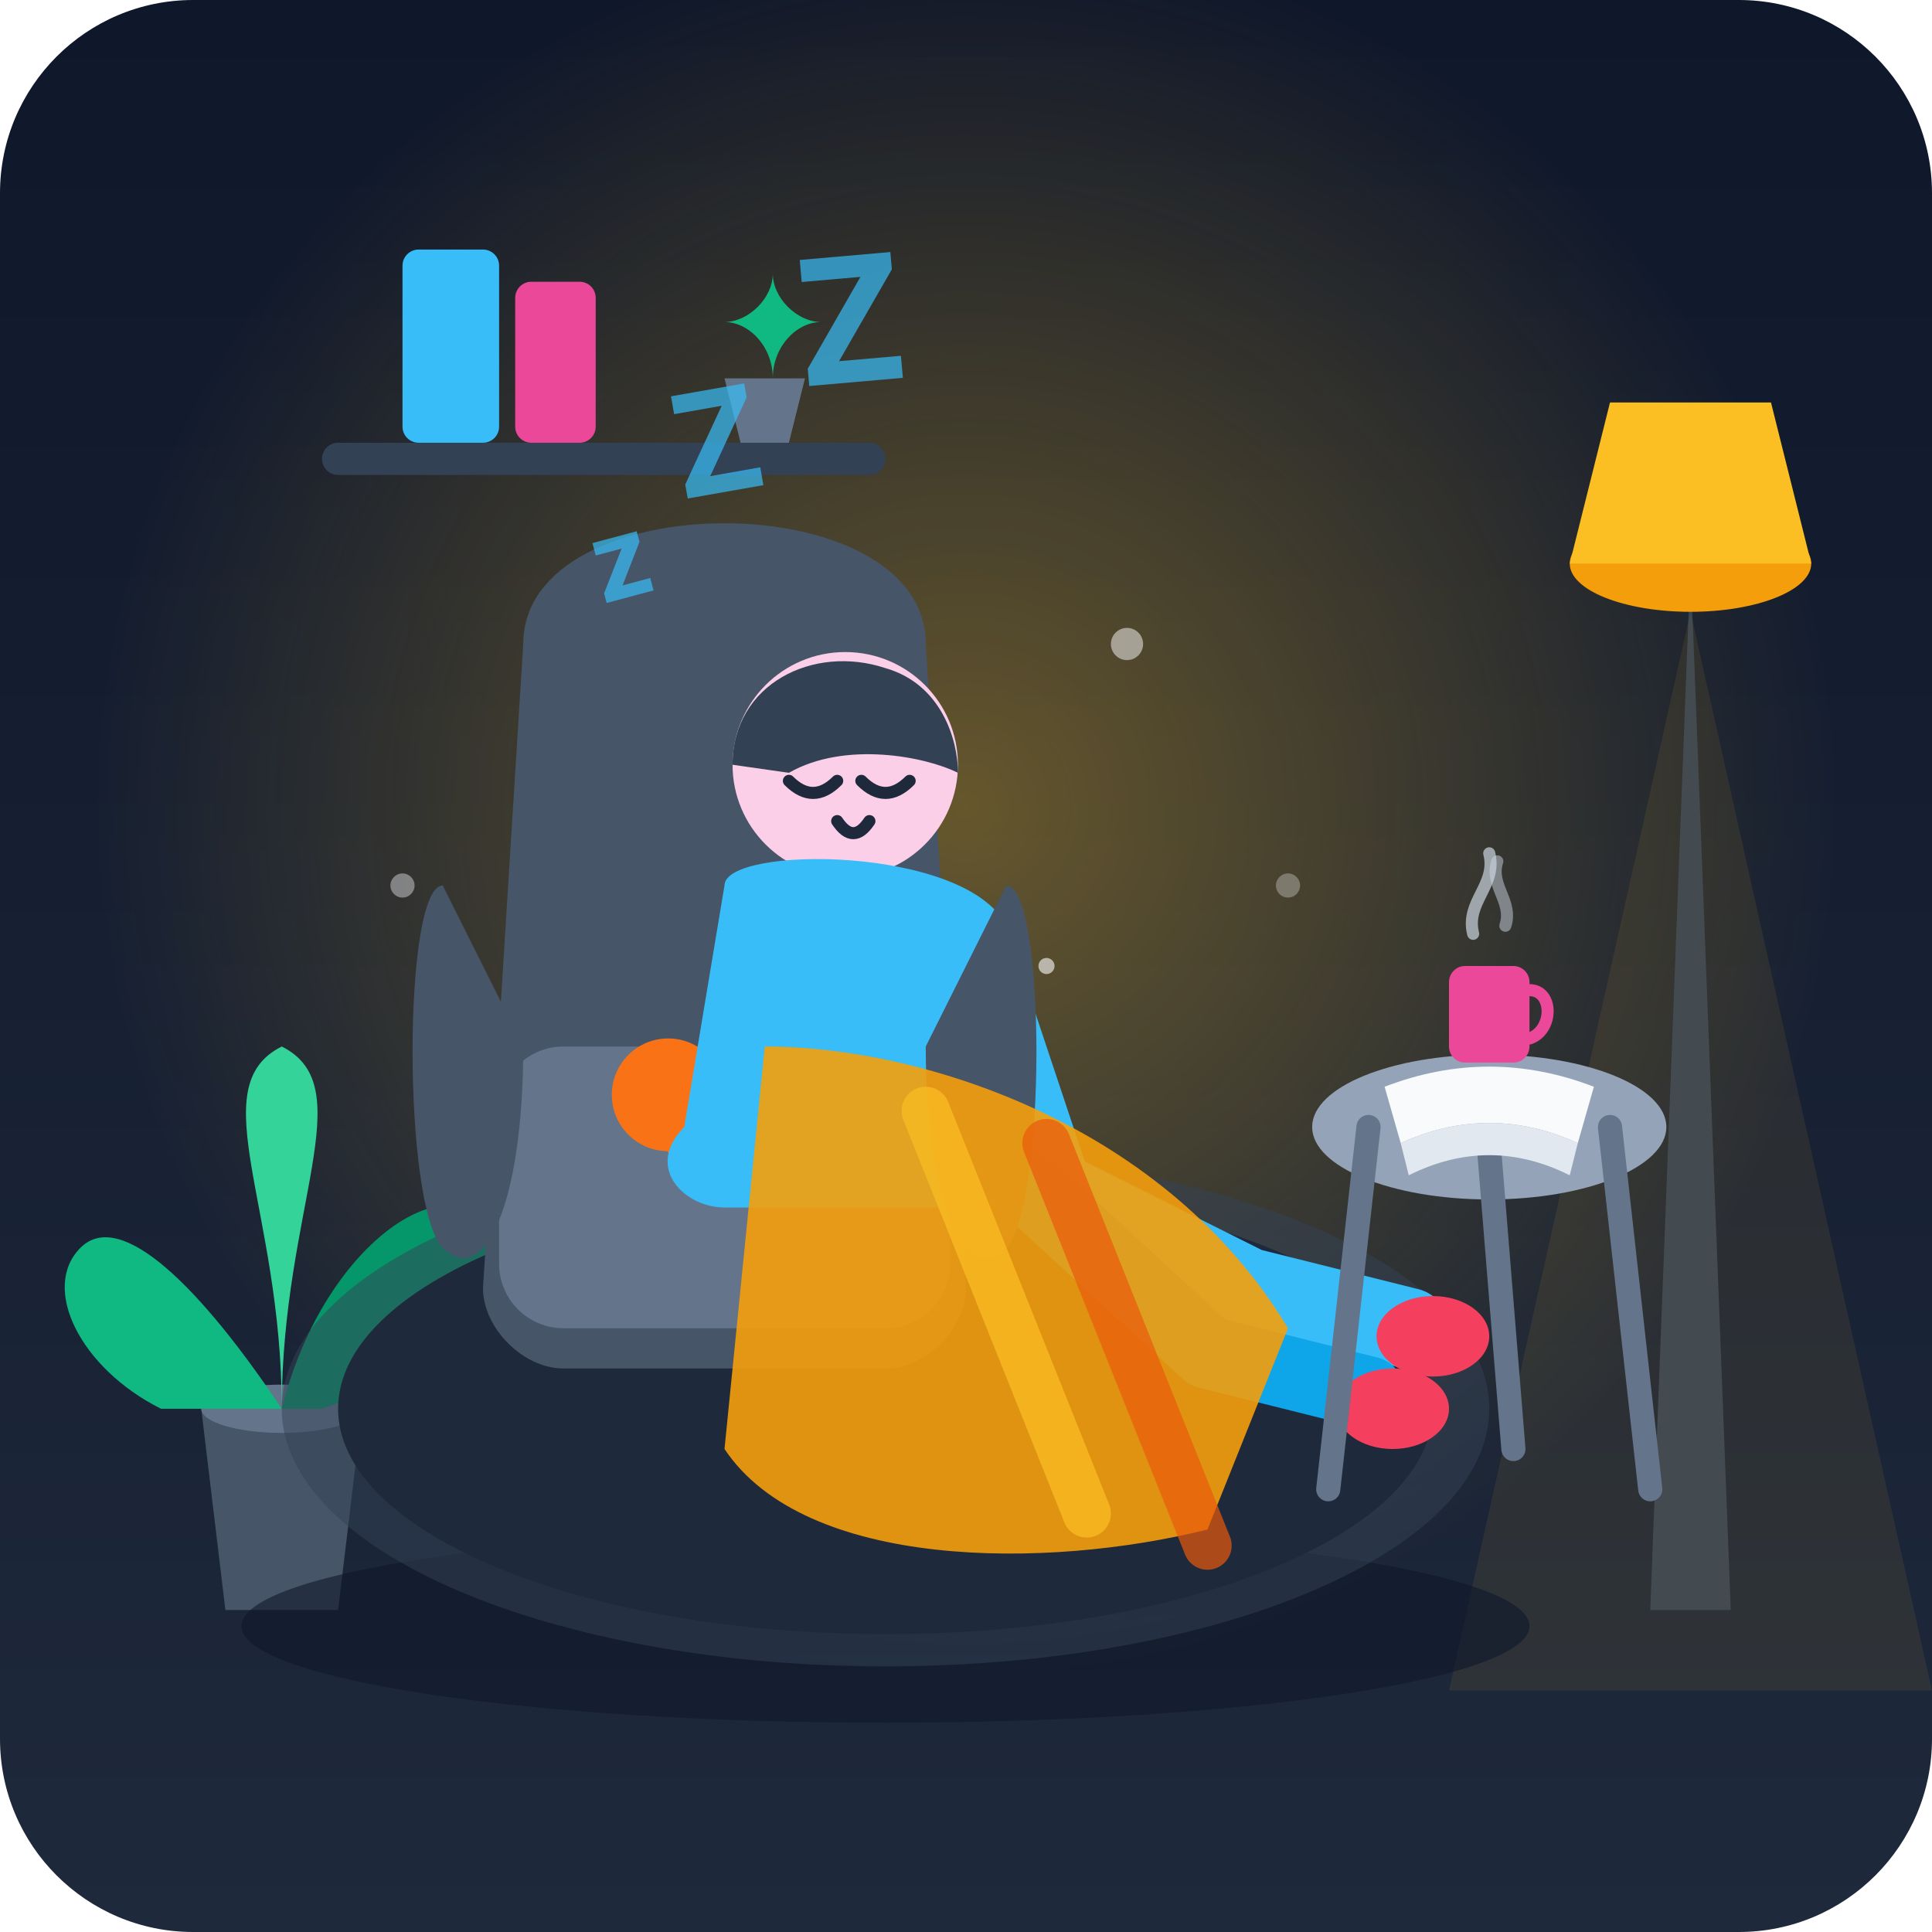
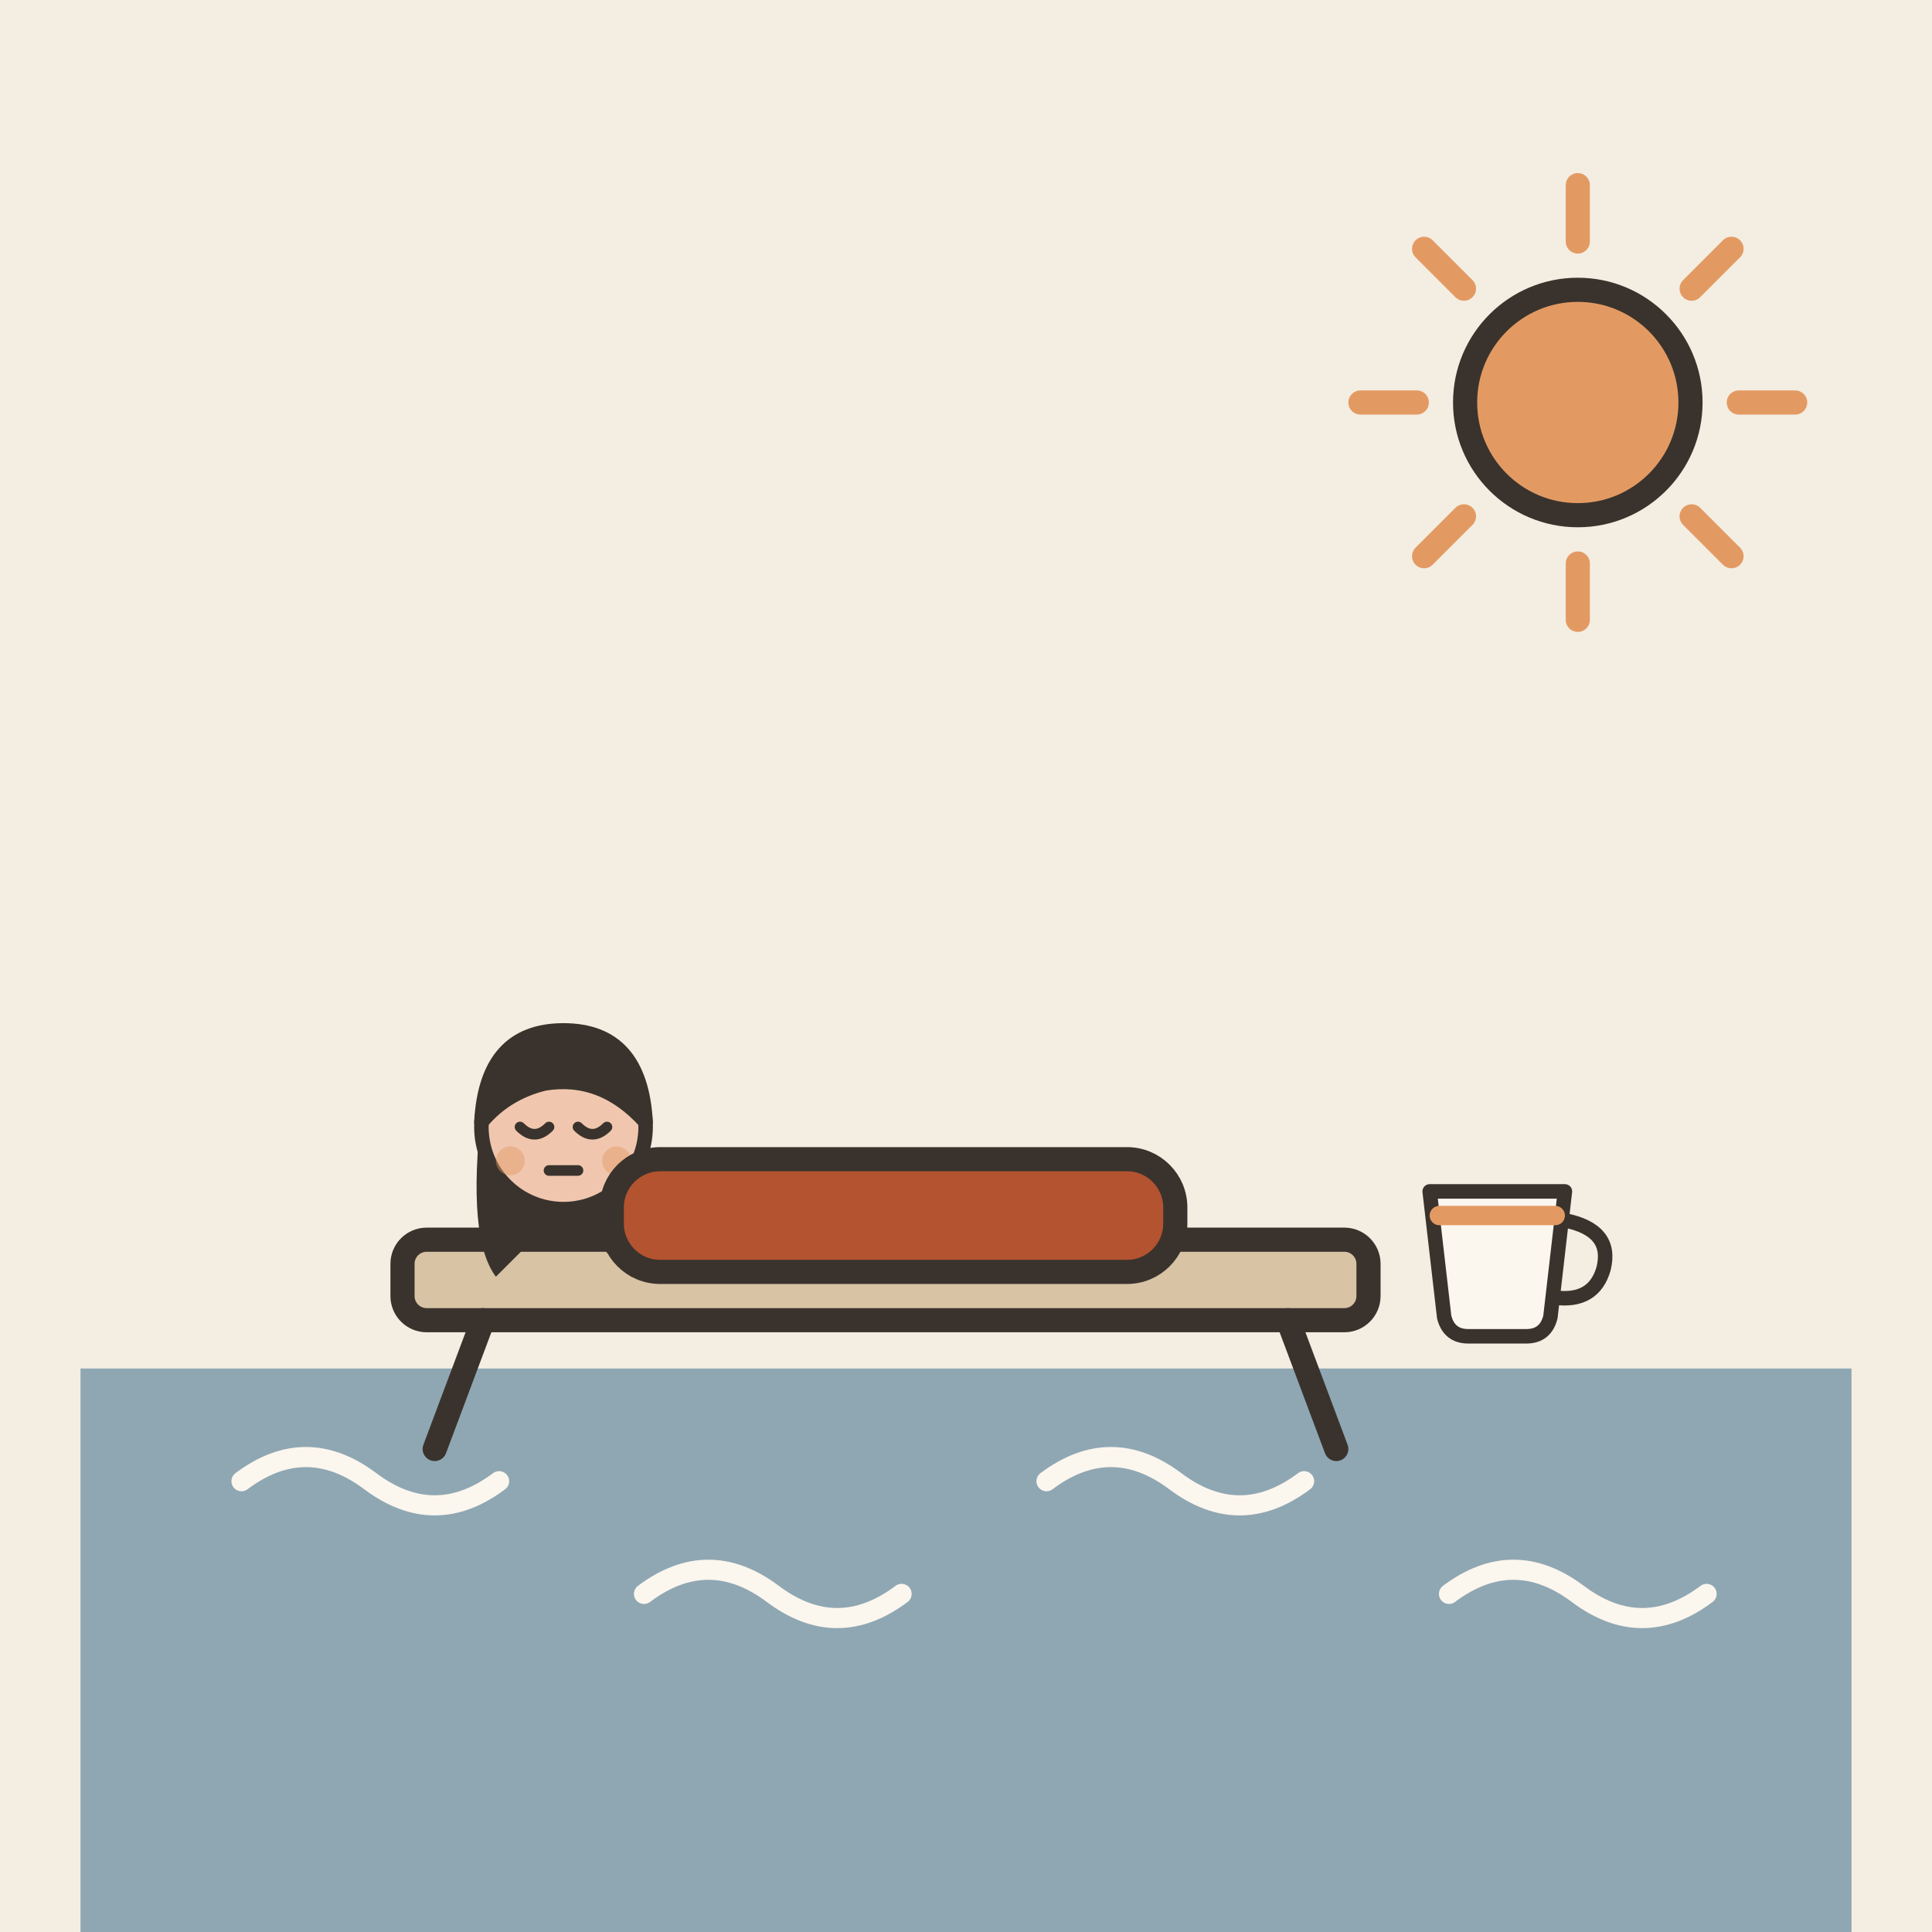
- <svg xmlns="http://www.w3.org/2000/svg" width="240" height="240" viewBox="0 0 240 240">
-   <defs>
-     <linearGradient id="bgGrad" x1="0" y1="0" x2="0" y2="1">
-       <stop offset="0%" stop-color="#0f172a" />
-       <stop offset="100%" stop-color="#1e293b" />
-     </linearGradient>
-     <radialGradient id="lampGlow" cx="0.5" cy="0.5" r="0.5">
-       <stop offset="0%" stop-color="#fbbf24" stop-opacity="0.35" />
-       <stop offset="100%" stop-color="#fbbf24" stop-opacity="0" />
-     </radialGradient>
-     <linearGradient id="shadowGrad" x1="0" y1="0" x2="0" y2="1">
-       <stop offset="0%" stop-color="#000000" stop-opacity="0.4" />
-       <stop offset="100%" stop-color="#000000" stop-opacity="0" />
-     </linearGradient>
-     <clipPath id="blanketClip">
-       <path d="M 60 145 C 80 135 110 135 130 145 L 140 190 C 140 195 135 200 130 200 L 60 200 C 55 200 50 195 50 190 Z" />
-     </clipPath>
-   </defs>
-   <rect width="240" height="240" rx="24" fill="url(#bgGrad)" />
-   <circle cx="120" cy="100" r="110" fill="url(#lampGlow)" />
-   <rect x="40" y="55" width="70" height="4" rx="2" fill="#334155" />
-   <rect x="50" y="31" width="12" height="24" rx="2" fill="#38bdf8" />
-   <rect x="64" y="35" width="10" height="20" rx="2" fill="#ec4899" />
-   <path d="M 90 47 L 100 47 L 98 55 L 92 55 Z" fill="#64748b" />
-   <path d="M 96 47 C 96 43 93 40 90 40 C 93 40 96 37 96 34 C 96 37 99 40 102 40 C 99 40 96 43 96 47 Z" fill="#10b981" />
-   <path d="M 205 200 L 215 200 L 210 70 Z" fill="#334155" />
-   <ellipse cx="210" cy="70" rx="15" ry="6" fill="#f59e0b" />
-   <path d="M 195 70 L 225 70 L 220 50 L 200 50 Z" fill="#fbbf24" />
-   <polygon points="210,76 240,210 180,210" fill="#fbbf24" opacity="0.08" />
-   <g transform="translate(15, 110)">
-     <path d="M 10 65 L 30 65 L 27 90 L 13 90 Z" fill="#475569" />
-     <ellipse cx="20" cy="65" rx="10" ry="3" fill="#64748b" />
-     <path d="M 20 65 C 10 50 0 40 -5 45 C -10 50 -5 60 5 65" fill="#10b981" />
-     <path d="M 20 65 C 25 45 40 35 45 42 C 50 48 40 60 25 65" fill="#059669" />
-     <path d="M 20 65 C 20 40 10 25 20 20 C 30 25 20 40 20 65" fill="#34d399" />
+ <svg xmlns="http://www.w3.org/2000/svg" viewBox="0 0 240 240" data-style="editorial">
+   <rect width="240" height="240" fill="#F4EDE2" />
+   <rect x="10" y="170" width="220" height="70" rx="0" fill="#8FA7B3" />
+   <path d="M30 184q8 -6 16 0t16 0" fill="none" stroke="#FBF6EE" stroke-width="2.5" stroke-linecap="round" stroke-linejoin="round" />
+   <path d="M80 198q8 -6 16 0t16 0" fill="none" stroke="#FBF6EE" stroke-width="2.5" stroke-linecap="round" stroke-linejoin="round" />
+   <path d="M130 184q8 -6 16 0t16 0" fill="none" stroke="#FBF6EE" stroke-width="2.5" stroke-linecap="round" stroke-linejoin="round" />
+   <path d="M180 198q8 -6 16 0t16 0" fill="none" stroke="#FBF6EE" stroke-width="2.5" stroke-linecap="round" stroke-linejoin="round" />
+   <path d="M216 50L223 50" stroke="#E39A62" stroke-width="3" stroke-linecap="round" fill="none" />
+   <path d="M210.142 64.142L215.092 69.092" stroke="#E39A62" stroke-width="3" stroke-linecap="round" fill="none" />
+   <path d="M196 70L196 77" stroke="#E39A62" stroke-width="3" stroke-linecap="round" fill="none" />
+   <path d="M181.858 64.142L176.908 69.092" stroke="#E39A62" stroke-width="3" stroke-linecap="round" fill="none" />
+   <path d="M176 50L169 50" stroke="#E39A62" stroke-width="3" stroke-linecap="round" fill="none" />
+   <path d="M181.858 35.858L176.908 30.908" stroke="#E39A62" stroke-width="3" stroke-linecap="round" fill="none" />
+   <path d="M196 30L196 23" stroke="#E39A62" stroke-width="3" stroke-linecap="round" fill="none" />
+   <path d="M210.142 35.858L215.092 30.908" stroke="#E39A62" stroke-width="3" stroke-linecap="round" fill="none" />
+   <circle cx="196" cy="50" r="14" fill="#E39A62" stroke="#3A332D" stroke-width="3" stroke-linecap="round" stroke-linejoin="round" />
+   <g transform="translate(110 160)">
+     <rect x="-60" y="-6" width="120" height="10" rx="3" fill="#D8C3A5" stroke="#3A332D" stroke-width="3" stroke-linecap="round" stroke-linejoin="round" />
+     <path d="M-50 4L-56 20" stroke="#3A332D" stroke-width="3" stroke-linecap="round" fill="none" />
+     <path d="M50 4L56 20" stroke="#3A332D" stroke-width="3" stroke-linecap="round" fill="none" />
  </g>
-   <ellipse cx="110" cy="202" rx="80" ry="12" fill="#0f172a" opacity="0.6" />
-   <ellipse cx="110" cy="175" rx="75" ry="32" fill="#334155" opacity="0.5" />
-   <ellipse cx="110" cy="175" rx="68" ry="28" fill="#1e293b" />
-   <g id="armchair-and-person">
-     <path d="M 65 80 C 65 60 115 60 115 80 L 120 160 C 120 165 115 170 110 170 L 70 170 C 65 170 60 165 60 160 Z" fill="#475569" />
-     <rect x="62" y="130" width="56" height="35" rx="8" fill="#64748b" />
-     <ellipse cx="95" cy="138" rx="14" ry="10" fill="#f97316" />
-     <circle cx="83" cy="136" r="7" fill="#f97316" />
-     <triangle points="80,131 82,126 85,131" fill="#ea580c" />
-     <triangle points="86,131 88,126 91,131" fill="#ea580c" />
-     <path d="M 107 142 C 115 145 112 135 108 138" fill="none" stroke="#f97316" stroke-width="3" stroke-linecap="round" />
-     <circle cx="105" cy="95" r="14" fill="#fbcfe8" />
-     <path d="M 91 95 C 91 85 101 80 110 83 C 117 85 119 92 119 96 C 115 94 105 92 98 96 Z" fill="#334155" />
-     <path d="M 98 97 Q 101 100 104 97" fill="none" stroke="#1e293b" stroke-width="1.5" stroke-linecap="round" />
-     <path d="M 107 97 Q 110 100 113 97" fill="none" stroke="#1e293b" stroke-width="1.5" stroke-linecap="round" />
-     <path d="M 104 102 Q 106 105 108 102" fill="none" stroke="#1e293b" stroke-width="1.5" stroke-linecap="round" />
-     <path d="M 90 110 C 90 105 120 105 125 115 L 135 145 C 135 148 130 150 125 150 L 90 150 C 85 150 80 145 85 140 Z" fill="#38bdf8" />
-     <path d="M 125 145 L 155 160 L 175 165" fill="none" stroke="#38bdf8" stroke-width="10" stroke-linecap="round" stroke-linejoin="round" />
-     <path d="M 125 145 L 150 168 L 170 173" fill="none" stroke="#0ea5e9" stroke-width="9" stroke-linecap="round" stroke-linejoin="round" />
-     <ellipse cx="178" cy="166" rx="7" ry="5" fill="#f43f5e" />
-     <ellipse cx="173" cy="175" rx="7" ry="5" fill="#f43f5e" />
-     <path d="M 55 110 C 50 110 50 150 55 155 C 60 160 65 150 65 130 Z" fill="#475569" />
-     <path d="M 125 110 C 130 110 130 150 125 155 C 120 160 115 150 115 130 Z" fill="#475569" />
-     <path d="M 95 130 C 115 130 145 140 160 165 L 150 190 C 130 195 100 195 90 180 Z" fill="#f59e0b" opacity="0.9" />
-     <path d="M 115 138 L 135 188" stroke="#fbbf24" stroke-width="6" stroke-linecap="round" opacity="0.7" />
-     <path d="M 130 142 L 150 192" stroke="#ea580c" stroke-width="6" stroke-linecap="round" opacity="0.7" />
+   <g transform="translate(70 140)">
+     <g transform="translate(0 60.6) scale(0.6 0.6)">
+       <path d="M-17 -104Q-20 -78 -14 -70L-6 -78L6 -78L14 -70Q20 -78 17 -104Z" fill="#3A332D" />
+       <circle cx="0" cy="-101" r="17" fill="#F0C7AE" stroke="#3A332D" stroke-width="3" stroke-linecap="round" stroke-linejoin="round" />
+       <path d="M-17 -102Q-16 -121 0 -121Q16 -121 17 -102Q8 -112 -4 -110Q-12 -108 -17 -102Z" fill="#3A332D" stroke="#3A332D" stroke-width="3" stroke-linecap="round" stroke-linejoin="round" />
+       <path d="M-9 -101Q-6 -98 -3 -101" fill="none" stroke="#3A332D" stroke-width="2.2" stroke-linecap="round" stroke-linejoin="round" />
+       <path d="M3 -101Q6 -98 9 -101" fill="none" stroke="#3A332D" stroke-width="2.2" stroke-linecap="round" stroke-linejoin="round" />
+       <path d="M-3 -92L3 -92" fill="none" stroke="#3A332D" stroke-width="2.2" stroke-linecap="round" stroke-linejoin="round" />
+       <circle cx="-11" cy="-94" r="3" fill="#E39A62" opacity="0.45" />
+       <circle cx="11" cy="-94" r="3" fill="#E39A62" opacity="0.45" />
+     </g>
  </g>
-   <g id="side-table">
-     <ellipse cx="185" cy="140" rx="22" ry="9" fill="#94a3b8" />
-     <path d="M 170 140 L 165 185" stroke="#64748b" stroke-width="3" stroke-linecap="round" />
-     <path d="M 200 140 L 205 185" stroke="#64748b" stroke-width="3" stroke-linecap="round" />
-     <path d="M 185 143 L 188 180" stroke="#64748b" stroke-width="3" stroke-linecap="round" />
-     <path d="M 172 135 Q 185 130 198 135 L 196 142 Q 185 137 174 142 Z" fill="#f8fafc" />
-     <path d="M 174 142 Q 185 137 196 142 L 195 146 Q 185 141 175 146 Z" fill="#e2e8f0" />
-     <rect x="180" y="120" width="10" height="12" rx="2" fill="#ec4899" />
-     <path d="M 190 123 C 193 123 193 128 190 129" fill="none" stroke="#ec4899" stroke-width="1.5" stroke-linecap="round" />
-     <path d="M 183 116 C 182 112 186 110 185 106" fill="none" stroke="#cbd5e1" stroke-width="1.5" stroke-linecap="round" opacity="0.7" />
-     <path d="M 187 115 C 188 112 185 110 186 107" fill="none" stroke="#cbd5e1" stroke-width="1.5" stroke-linecap="round" opacity="0.5" />
+   <rect x="76" y="144" width="70" height="14" rx="6" fill="#B4532F" stroke="#3A332D" stroke-width="3" stroke-linecap="round" stroke-linejoin="round" />
+   <g transform="translate(186 160) scale(0.6 0.6)">
+     <path d="M-14 -20L14 -20L11 6Q10 10 6 10L-6 10Q-10 10 -11 6Z" fill="#FBF6EE" stroke="#3A332D" stroke-width="3" stroke-linecap="round" stroke-linejoin="round" />
+     <path d="M14 -14Q24 -12 22 -4Q20 3 12 2" fill="none" stroke="#3A332D" stroke-width="3" stroke-linecap="round" stroke-linejoin="round" />
+     <path d="M-12 -15L12 -15" fill="none" stroke="#E39A62" stroke-width="4" stroke-linecap="round" stroke-linejoin="round" />
  </g>
-   <g opacity="0.7">
-     <text x="75" y="75" font-family="sans-serif" font-weight="bold" font-size="14" fill="#38bdf8" transform="rotate(-15 75 75)">z</text>
-     <text x="85" y="62" font-family="sans-serif" font-weight="bold" font-size="18" fill="#38bdf8" transform="rotate(-10 85 62)">Z</text>
-     <text x="100" y="48" font-family="sans-serif" font-weight="bold" font-size="22" fill="#38bdf8" transform="rotate(-5 100 48)">Z</text>
-   </g>
-   <circle cx="50" cy="110" r="1.5" fill="#fbfbfe" opacity="0.4" />
-   <circle cx="140" cy="80" r="2" fill="#fbfbfe" opacity="0.5" />
-   <circle cx="130" cy="120" r="1" fill="#fbfbfe" opacity="0.6" />
-   <circle cx="160" cy="110" r="1.5" fill="#fbfbfe" opacity="0.3" />
</svg>
